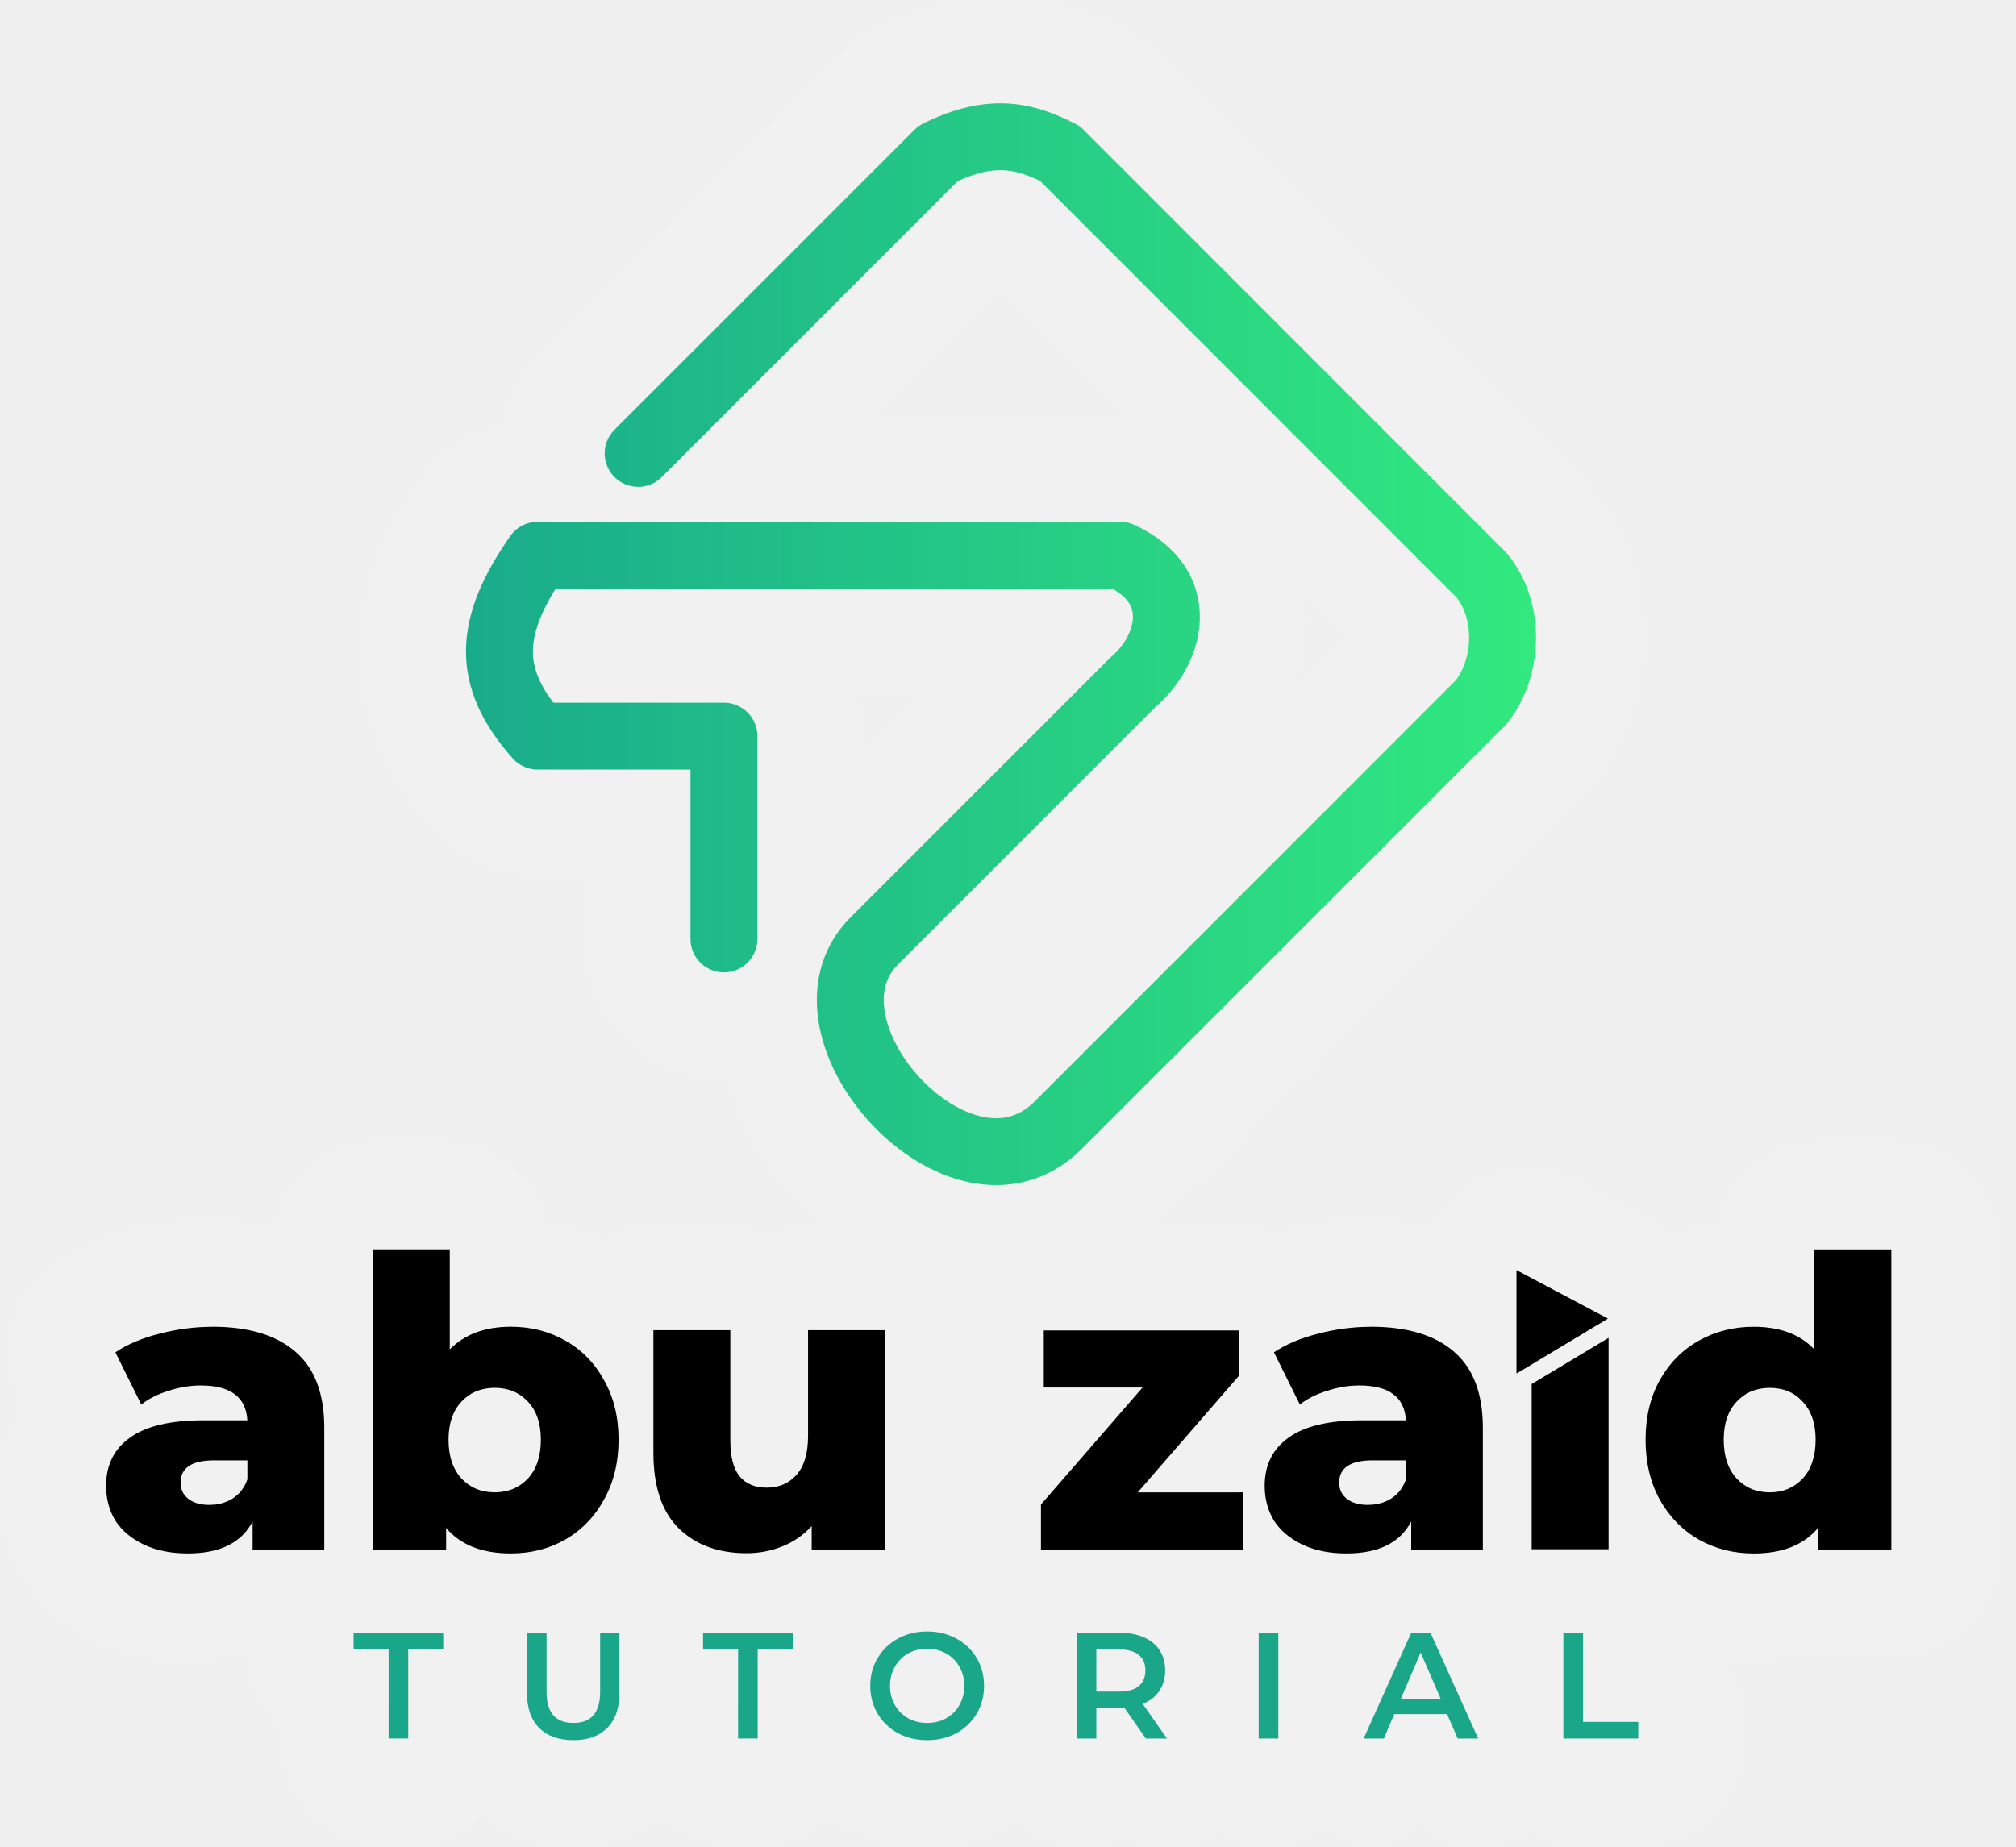
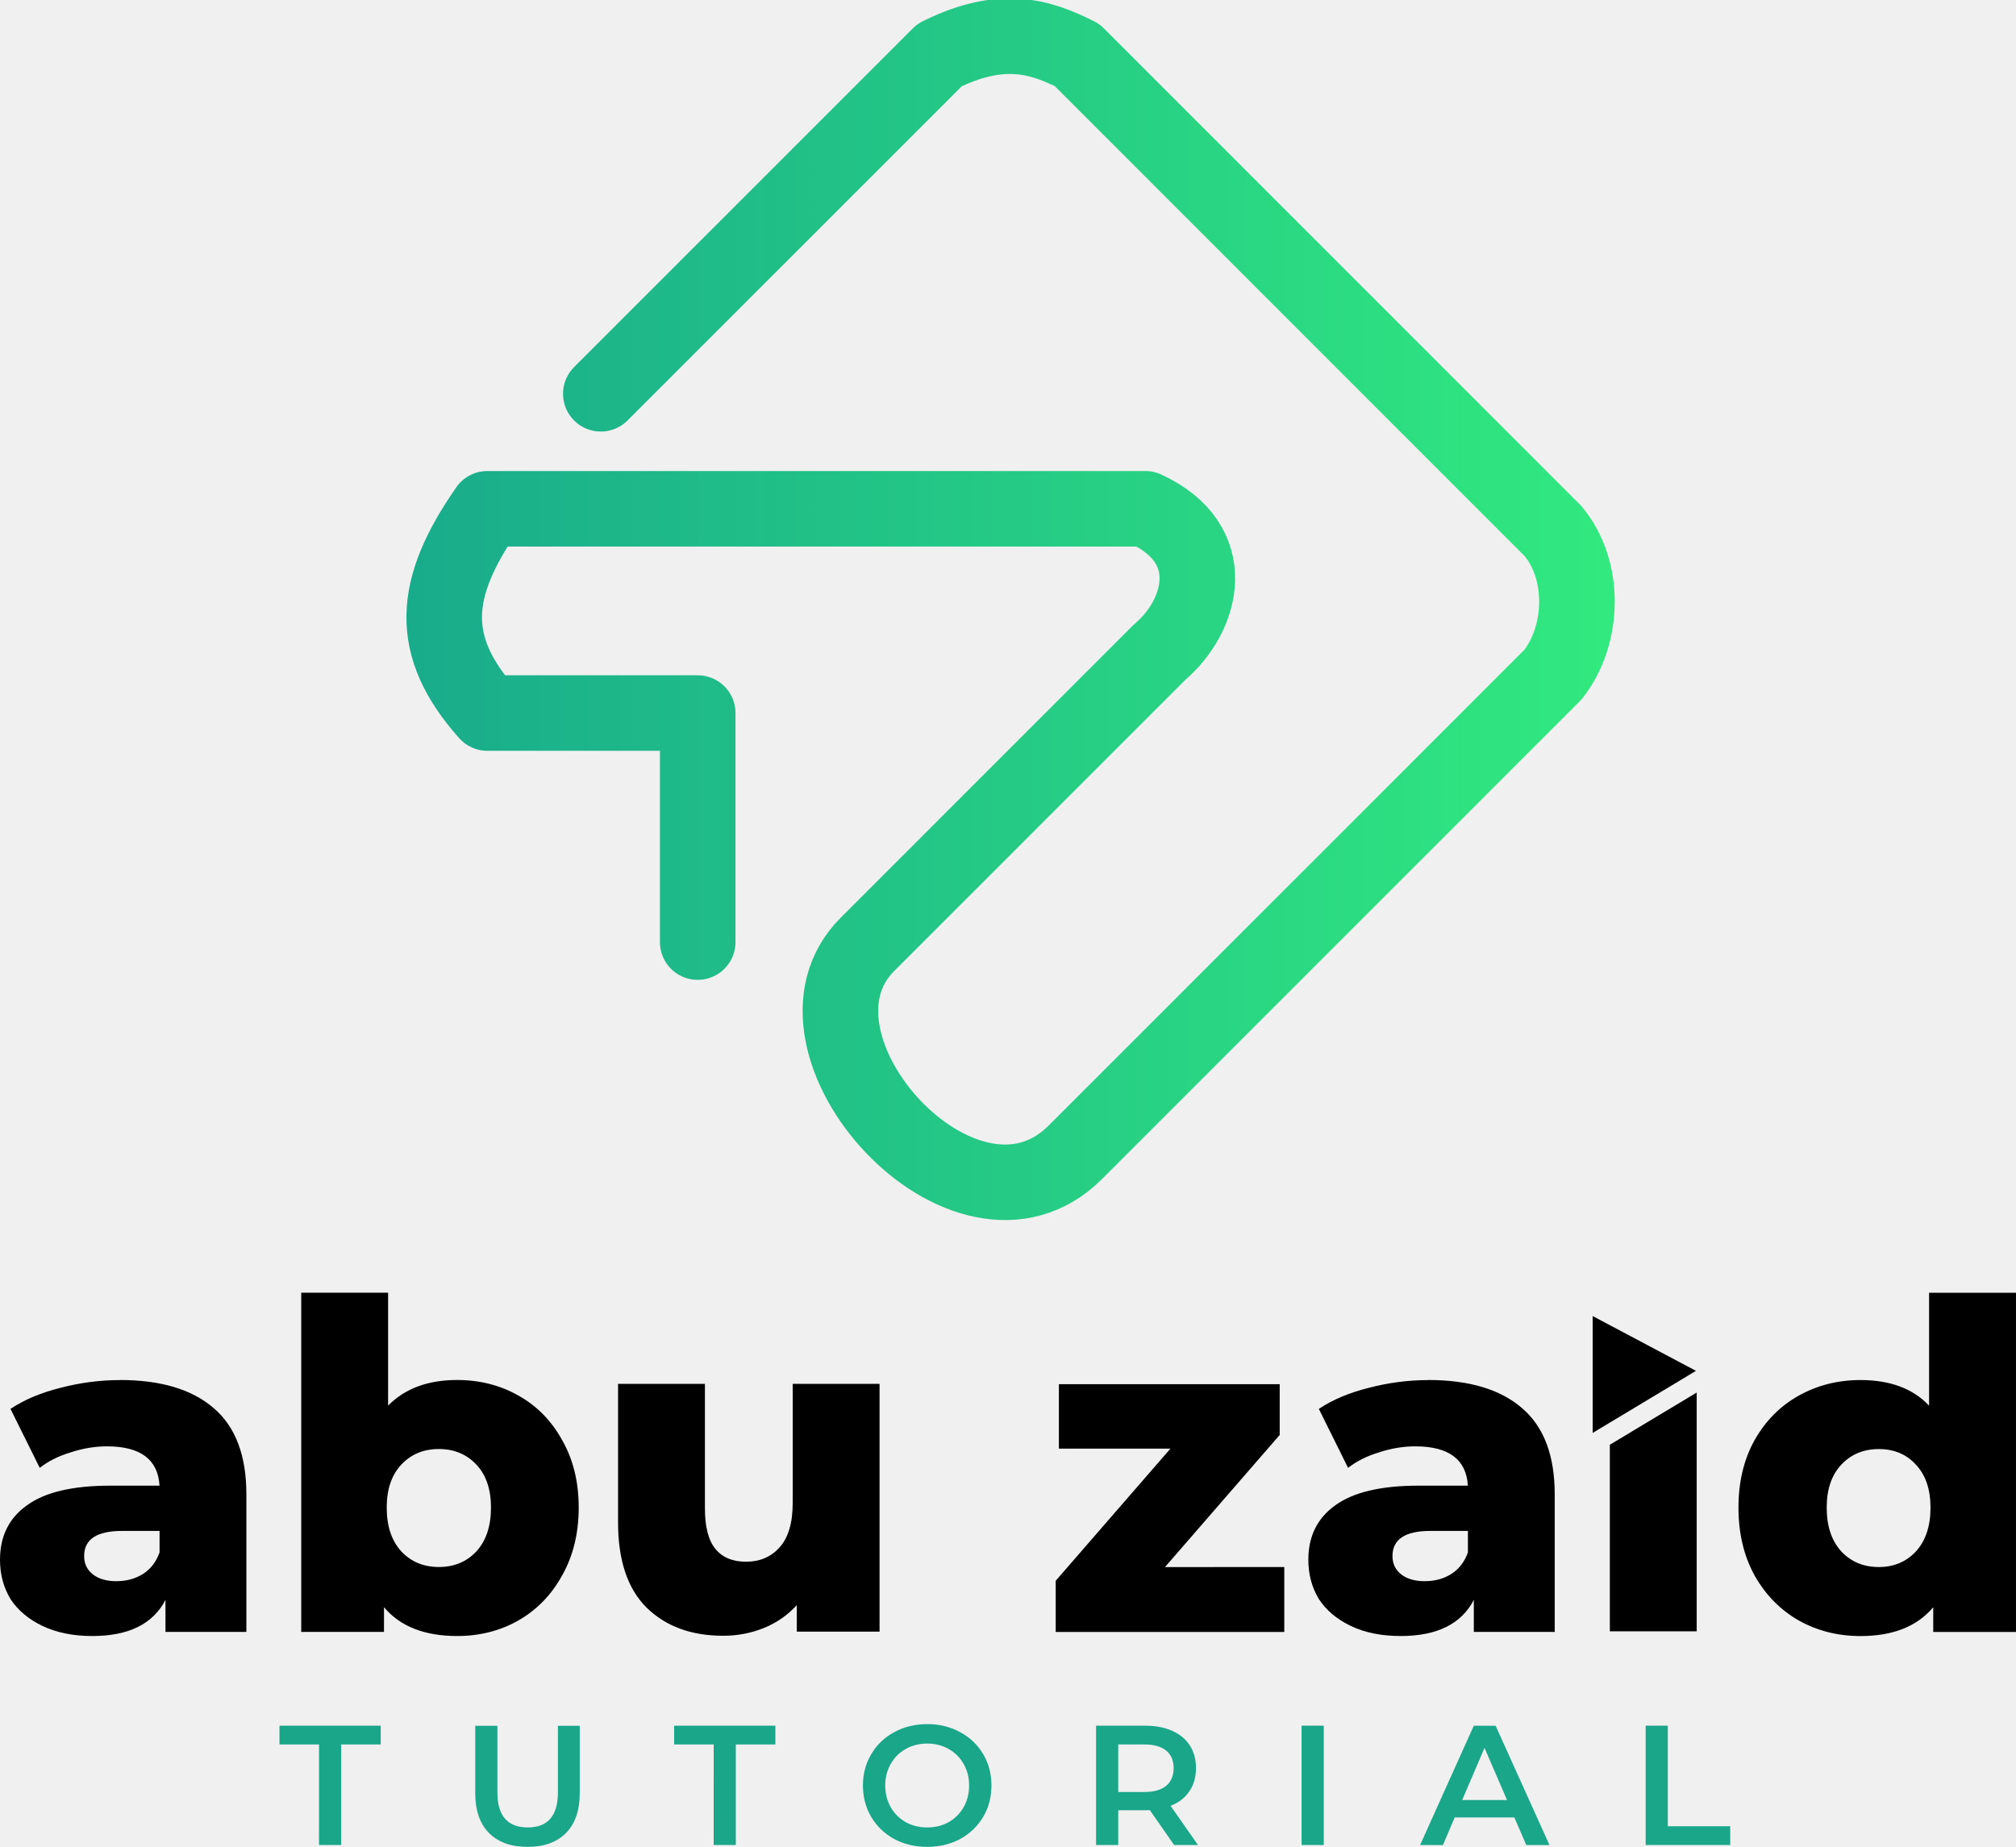
- <svg xmlns="http://www.w3.org/2000/svg" xmlns:xlink="http://www.w3.org/1999/xlink" width="94.998" height="87.02" version="1.1" viewBox="0 0 25.135 23.024" id="svg53">
+ <svg xmlns="http://www.w3.org/2000/svg" xmlns:xlink="http://www.w3.org/1999/xlink" width="87.303" height="80" version="1.1" viewBox="0 0 23.099 21.167" id="svg53">
  <defs id="defs7">
    <linearGradient id="linearGradient128758" x1="415.99" x2="480.87" y1="209.59" y2="209.59" gradientTransform="matrix(0.2121966,0,0,0.2123797,-82.55031,-36.63042)" gradientUnits="userSpaceOnUse">
      <stop stop-color="#19ac8b" offset="0" id="stop2" />
      <stop stop-color="#31e97f" offset="1" id="stop4" />
    </linearGradient>
    <linearGradient xlink:href="#linearGradient128758" id="linearGradient2725" gradientUnits="userSpaceOnUse" gradientTransform="matrix(0.2121966,0,0,0.2123797,-82.55031,-36.63042)" x1="415.99" y1="209.59" x2="480.87" y2="209.59" />
  </defs>
-   <g id="g2723" transform="matrix(0.9568095,0,0,0.9562672,0.4268918,0.5037002)" style="display:inline;stroke-width:1.045">
-     <path style="color:#000000;fill:#ffffff;fill-opacity:0.07;stroke-linecap:round;stroke-linejoin:round;-inkscape-stroke:none" d="m 47.602,-1.988 c -1.926,-0.011 -4.056,0.449 -6.109,1.469 -4.77e-4,2.3656e-4 -0.002,-2.3667e-4 -0.002,0 -0.657,0.325 -1.257,0.755 -1.777,1.271 -0.004,0.004 -0.008,0.008 -0.012,0.012 L 24.93,15.549 c -0.951,0.95 -1.432,2.158 -1.691,3.408 -1.596,0.393 -3.078,1.169 -4.031,2.547 -5.37e-4,7.76e-4 -0.001,0.001 -0.002,0.002 -1.586,2.283 -3.046,5.056 -3.098,8.436 -0.054,3.505 1.559,6.568 3.596,8.861 6.16e-4,6.96e-4 0.001,0.001 0.002,0.002 1.289,1.454 3.145,2.29 5.088,2.291 h 0.002 2.371 v 3.195 c -6e-6,0.005 -6e-6,0.009 0,0.014 0.01,3.683 3.103,6.775 6.785,6.785 h 0.008 c 0.061,6.7e-5 0.113,-0.034 0.174,-0.035 0.734,2.31 1.88,4.389 3.494,6.049 0.464,0.477 1.062,0.819 1.584,1.242 H 38.109 c -0.685,0.134 -1.335,0.404 -1.914,0.793 -0.579,-0.389 -1.23,-0.659 -1.914,-0.793 h -3.787 c -0.844,0.127 -1.644,0.458 -2.33,0.965 C 27.22,58.849 26.222,58.558 25.191,58.393 24.67,56.158 22.752,54.524 20.463,54.365 h -3.787 c -2.389,0.145 -4.374,1.893 -4.82,4.244 -1.03,-0.234 -2.071,-0.434 -3.094,-0.434 -1.311,0 -2.618,0.178 -3.883,0.506 -1.311,0.33 -2.598,0.841 -3.781,1.631 -2.186,1.459 -2.949,4.313 -1.783,6.668 l 0.158,0.32 C -1.226,68.57 -1.688,69.954 -1.688,71.244 c 0,1.475 0.403,3.082 1.213,4.422 0.028,0.047 0.057,0.093 0.086,0.139 0.887,1.369 2.198,2.414 3.523,3.049 h 0.002 c 1.457,0.697 2.99,0.949 4.43,0.949 0.81,0 1.691,-0.172 2.574,-0.434 0.151,0.071 0.306,0.135 0.463,0.191 0.069,1.339 0.649,2.6 1.621,3.523 v 0.613 c -4.65e-4,2.887 2.34,5.228 5.227,5.229 h 0.967 c 1.36,-0.01 2.662,-0.549 3.631,-1.504 1.411,1.012 3.086,1.586 4.498,1.586 1.403,10e-7 3.074,-0.577 4.484,-1.588 0.969,0.956 2.272,1.496 3.633,1.506 h 0.965 c 1.348,-0.014 2.638,-0.549 3.602,-1.492 0.269,0.196 0.518,0.435 0.801,0.59 0.014,0.007 0.027,0.014 0.041,0.021 1.215,0.651 2.613,0.963 3.902,0.963 1.29,0 2.687,-0.312 3.902,-0.963 0.014,-0.007 0.027,-0.014 0.041,-0.021 0.158,-0.087 0.293,-0.23 0.447,-0.33 0.837,0.714 1.878,1.145 2.975,1.232 h 0.967 c 0.477,-0.122 0.935,-0.312 1.359,-0.562 0.337,0.229 0.699,0.418 1.08,0.562 h 1.039 c 0.951,-0.001 1.883,-0.262 2.697,-0.754 0.554,0.364 1.171,0.62 1.82,0.754 h 0.967 c 0.864,-0.125 1.684,-0.465 2.383,-0.988 0.534,0.448 1.152,0.785 1.818,0.99 h 0.996 c 0.681,-0.268 1.299,-0.676 1.812,-1.197 0.517,0.523 1.139,0.931 1.824,1.197 h 1.01 c 0.895,-0.006 1.773,-0.241 2.551,-0.684 0.505,0.32 1.061,0.55 1.645,0.682 h 3.688 c 2.886,-6.13e-4 5.226,-2.34 5.227,-5.227 v -0.818 c -0.054,-1.228 -0.539,-2.397 -1.369,-3.303 0.61,0.104 1.221,0.229 1.828,0.229 0.781,0 1.616,-0.276 2.441,-0.48 0.235,0.118 0.478,0.219 0.729,0.301 h 3.607 c 2.886,-6.13e-4 5.226,-2.34 5.227,-5.227 V 59.594 C 96.685,56.707 94.345,54.368 91.459,54.367 H 87.672 c -2.291,0.159 -4.21,1.793 -4.73,4.029 -0.788,0.127 -1.54,0.348 -2.287,0.646 -0.213,-0.24 -0.448,-0.459 -0.701,-0.656 l -4.504,-2.391 c -2.528,-0.95 -5.364,0.181 -6.543,2.611 -1.026,-0.232 -2.065,-0.432 -3.084,-0.432 -1.311,0 -2.618,0.178 -3.883,0.506 -0.307,0.077 -0.585,0.284 -0.889,0.383 -0.521,-0.334 -1.097,-0.573 -1.701,-0.705 h -4.213 c 0.033,-0.032 0.075,-0.05 0.107,-0.082 v -0.002 l 20.836,-20.855 0.004,-0.006 c 0.19,-0.19 0.369,-0.389 0.535,-0.6 0.003,-0.005 0.006,-0.009 0.01,-0.014 3.328,-4.256 3.503,-10.406 -0.115,-14.779 -0.105,-0.129 -0.212,-0.258 -0.326,-0.379 -0.034,-0.036 -0.069,-0.072 -0.104,-0.107 l -20.75,-20.764 C 54.821,0.256 54.229,-0.172 53.58,-0.5 l -0.004,-0.004 c -1.29,-0.65 -3.041,-1.306 -5.162,-1.455 -0.277,-0.019 -0.547,-0.028 -0.812,-0.029 z m -0.09,14.184 6.479,6.482 c -0.162,-0.013 -0.308,-0.104 -0.471,-0.105 -0.01,-3.1e-5 -0.021,-3.1e-5 -0.031,0 H 41.141 Z m 8.818,7.002 0.031,0.016 c -0.003,-0.001 -0.007,-5.36e-4 -0.01,-0.002 -0.008,-0.004 -0.014,-0.01 -0.021,-0.014 z m 6.012,7.84 2.439,2.441 -3.199,3.201 c 0.553,-1.225 0.95,-2.565 0.98,-4.062 0.011,-0.548 -0.141,-1.054 -0.221,-1.58 z m -22.012,5.141 h 3.623 l -3.184,3.188 v -1.076 c 6e-6,-0.005 6e-6,-0.009 0,-0.014 -0.002,-0.739 -0.209,-1.426 -0.439,-2.098 z m -11.637,27.34 0.031,0.018 c -0.006,-0.003 -0.012,-0.005 -0.018,-0.008 -0.005,-0.003 -0.009,-0.007 -0.014,-0.01 z" transform="scale(0.2645833)" id="path3508" />
-     <path d="M 8.987,11.718 V 9.073 H 6.56 c -0.687,-0.773 -0.641,-1.438 0,-2.359 h 7.592 c 0.88,0.404 0.666,1.231 0.163,1.658 l -3.37,3.373 c -1.143,1.144 1.135,3.666 2.399,2.401 L 18.857,8.628 c 0.359,-0.46 0.376,-1.204 0,-1.656 L 13.365,1.474 c -0.416,-0.21 -0.864,-0.36 -1.587,0 l -3.909,3.912" fill="none" stroke="url(#linearGradient128758)" stroke-linecap="round" stroke-linejoin="round" stroke-width="0.872" id="path9" style="stroke:url(#linearGradient2725)" />
-     <g transform="matrix(0.4984144,0,0,0.4988444,-218.2899,-120.7262)" stroke-width="1.002" id="g29">
-       <g stroke-width="0.265" id="g21">
-         <path d="m 442.62,275.64 q 1.429,0 2.18,0.656 0.751,0.646 0.751,1.99 v 3.186 h -1.873 v -0.741 q -0.434,0.836 -1.693,0.836 -0.667,0 -1.154,-0.233 -0.487,-0.233 -0.741,-0.624 -0.243,-0.402 -0.243,-0.91 0,-0.815 0.624,-1.259 0.624,-0.455 1.926,-0.455 h 1.143 q -0.053,-0.91 -1.217,-0.91 -0.413,0 -0.836,0.138 -0.423,0.127 -0.72,0.36 l -0.677,-1.365 q 0.476,-0.318 1.154,-0.487 0.688,-0.18 1.376,-0.18 z m -0.074,4.657 q 0.349,0 0.614,-0.169 0.265,-0.169 0.381,-0.497 v -0.497 h -0.868 q -0.878,0 -0.878,0.582 0,0.265 0.201,0.423 0.201,0.159 0.55,0.159 z" id="path11" style="stroke-width:0.265" />
-         <path d="m 450.43,275.64 q 0.783,0 1.418,0.36 0.646,0.36 1.016,1.037 0.381,0.667 0.381,1.556 0,0.889 -0.381,1.566 -0.37,0.677 -1.016,1.048 -0.635,0.36 -1.418,0.36 -1.132,0 -1.693,-0.667 v 0.572 h -1.916 v -7.853 h 2.011 v 2.614 q 0.582,-0.593 1.598,-0.593 z m -0.423,4.329 q 0.529,0 0.868,-0.36 0.339,-0.37 0.339,-1.016 0,-0.635 -0.339,-0.995 -0.339,-0.36 -0.868,-0.36 -0.529,0 -0.868,0.36 -0.339,0.36 -0.339,0.995 0,0.646 0.339,1.016 0.339,0.36 0.868,0.36 z" id="path13" style="stroke-width:0.265" />
-         <path d="m 460.21,275.73 v 5.736 h -1.916 v -0.614 q -0.318,0.349 -0.762,0.529 -0.445,0.18 -0.942,0.18 -1.111,0 -1.778,-0.656 -0.656,-0.656 -0.656,-1.968 v -3.207 h 2.011 v 2.879 q 0,0.646 0.243,0.942 0.243,0.296 0.709,0.296 0.476,0 0.773,-0.328 0.307,-0.339 0.307,-1.027 v -2.762 z" id="path15" style="stroke-width:0.265" />
-         <path d="m 469.58,279.97 v 1.503 h -5.292 v -1.185 l 2.656,-3.059 h -2.582 v -1.492 h 5.112 v 1.175 l -2.656,3.059 z" id="path17" style="stroke-width:0.265" />
-         <path d="m 472.91,275.64 q 1.429,0 2.18,0.656 0.751,0.646 0.751,1.99 v 3.186 h -1.873 v -0.741 q -0.434,0.836 -1.693,0.836 -0.667,0 -1.154,-0.233 -0.487,-0.233 -0.741,-0.624 -0.243,-0.402 -0.243,-0.91 0,-0.815 0.624,-1.259 0.624,-0.455 1.926,-0.455 h 1.143 q -0.053,-0.91 -1.217,-0.91 -0.413,0 -0.836,0.138 -0.423,0.127 -0.72,0.36 l -0.677,-1.365 q 0.476,-0.318 1.154,-0.487 0.688,-0.18 1.376,-0.18 z m -0.074,4.657 q 0.349,0 0.614,-0.169 0.265,-0.169 0.381,-0.497 v -0.497 h -0.868 q -0.878,0 -0.878,0.582 0,0.265 0.201,0.423 0.201,0.159 0.55,0.159 z" id="path19" style="stroke-width:0.265" />
+   <g id="g2723" transform="matrix(0.9568095,0,0,0.9562672,0.4268919,0.5078845)" style="display:inline;stroke-width:1.045">
+     <g id="g946" transform="matrix(1.0378,0,0,1.0378,-1.417862,-1.40123)">
+       <path d="M 8.987,11.718 V 9.073 H 6.56 c -0.687,-0.773 -0.641,-1.438 0,-2.359 h 7.592 c 0.88,0.404 0.666,1.231 0.163,1.658 l -3.37,3.373 c -1.143,1.144 1.135,3.666 2.399,2.401 L 18.857,8.628 c 0.359,-0.46 0.376,-1.204 0,-1.656 L 13.365,1.474 c -0.416,-0.21 -0.864,-0.36 -1.587,0 l -3.909,3.912" fill="none" stroke="url(#linearGradient128758)" stroke-linecap="round" stroke-linejoin="round" stroke-width="0.872" id="path9" style="stroke:url(#linearGradient2725)" />
+       <g transform="matrix(0.4984144,0,0,0.4988444,-218.2899,-120.7262)" stroke-width="1.002" id="g29">
+         <g stroke-width="0.265" id="g21">
+           <path d="m 442.62,275.64 q 1.429,0 2.18,0.656 0.751,0.646 0.751,1.99 v 3.186 h -1.873 v -0.741 q -0.434,0.836 -1.693,0.836 -0.667,0 -1.154,-0.233 -0.487,-0.233 -0.741,-0.624 -0.243,-0.402 -0.243,-0.91 0,-0.815 0.624,-1.259 0.624,-0.455 1.926,-0.455 h 1.143 q -0.053,-0.91 -1.217,-0.91 -0.413,0 -0.836,0.138 -0.423,0.127 -0.72,0.36 l -0.677,-1.365 q 0.476,-0.318 1.154,-0.487 0.688,-0.18 1.376,-0.18 z m -0.074,4.657 q 0.349,0 0.614,-0.169 0.265,-0.169 0.381,-0.497 v -0.497 h -0.868 q -0.878,0 -0.878,0.582 0,0.265 0.201,0.423 0.201,0.159 0.55,0.159 z" id="path11" style="stroke-width:0.265" />
+           <path d="m 450.43,275.64 q 0.783,0 1.418,0.36 0.646,0.36 1.016,1.037 0.381,0.667 0.381,1.556 0,0.889 -0.381,1.566 -0.37,0.677 -1.016,1.048 -0.635,0.36 -1.418,0.36 -1.132,0 -1.693,-0.667 v 0.572 h -1.916 v -7.853 h 2.011 v 2.614 q 0.582,-0.593 1.598,-0.593 z m -0.423,4.329 q 0.529,0 0.868,-0.36 0.339,-0.37 0.339,-1.016 0,-0.635 -0.339,-0.995 -0.339,-0.36 -0.868,-0.36 -0.529,0 -0.868,0.36 -0.339,0.36 -0.339,0.995 0,0.646 0.339,1.016 0.339,0.36 0.868,0.36 z" id="path13" style="stroke-width:0.265" />
+           <path d="m 460.21,275.73 v 5.736 h -1.916 v -0.614 q -0.318,0.349 -0.762,0.529 -0.445,0.18 -0.942,0.18 -1.111,0 -1.778,-0.656 -0.656,-0.656 -0.656,-1.968 v -3.207 h 2.011 v 2.879 q 0,0.646 0.243,0.942 0.243,0.296 0.709,0.296 0.476,0 0.773,-0.328 0.307,-0.339 0.307,-1.027 v -2.762 z" id="path15" style="stroke-width:0.265" />
+           <path d="m 469.58,279.97 v 1.503 h -5.292 v -1.185 l 2.656,-3.059 h -2.582 v -1.492 h 5.112 v 1.175 l -2.656,3.059 z" id="path17" style="stroke-width:0.265" />
+           <path d="m 472.91,275.64 q 1.429,0 2.18,0.656 0.751,0.646 0.751,1.99 v 3.186 h -1.873 v -0.741 q -0.434,0.836 -1.693,0.836 -0.667,0 -1.154,-0.233 -0.487,-0.233 -0.741,-0.624 -0.243,-0.402 -0.243,-0.91 0,-0.815 0.624,-1.259 0.624,-0.455 1.926,-0.455 h 1.143 q -0.053,-0.91 -1.217,-0.91 -0.413,0 -0.836,0.138 -0.423,0.127 -0.72,0.36 l -0.677,-1.365 q 0.476,-0.318 1.154,-0.487 0.688,-0.18 1.376,-0.18 z m -0.074,4.657 q 0.349,0 0.614,-0.169 0.265,-0.169 0.381,-0.497 v -0.497 h -0.868 q -0.878,0 -0.878,0.582 0,0.265 0.201,0.423 0.201,0.159 0.55,0.159 z" id="path19" style="stroke-width:0.265" />
+         </g>
+         <path transform="scale(0.26458)" d="m 1810.9,1042.9 -7.6,4.566 v 16.324 h 7.6 z" stroke-width="1.002" id="path23" />
+         <path d="m 486.52,273.62 v 7.853 h -1.916 v -0.572 q -0.561,0.667 -1.683,0.667 -0.783,0 -1.429,-0.36 -0.646,-0.37 -1.027,-1.048 -0.37,-0.677 -0.37,-1.566 0,-0.889 0.37,-1.556 0.381,-0.677 1.027,-1.037 0.646,-0.36 1.429,-0.36 1.027,0 1.587,0.593 v -2.614 z m -3.175,6.35 q 0.519,0 0.857,-0.36 0.339,-0.37 0.339,-1.016 0,-0.635 -0.339,-0.995 -0.328,-0.36 -0.857,-0.36 -0.529,0 -0.868,0.36 -0.339,0.36 -0.339,0.995 0,0.646 0.339,1.016 0.339,0.36 0.868,0.36 z" stroke-width="0.265" id="path25" />
+         <path d="m 476.72,274.16 v 2.705 l 2.391,-1.437 z" id="path27" style="stroke-width:1.002" />
      </g>
-       <path transform="scale(0.26458)" d="m 1810.9,1042.9 -7.6,4.566 v 16.324 h 7.6 z" stroke-width="1.002" id="path23" />
-       <path d="m 486.52,273.62 v 7.853 h -1.916 v -0.572 q -0.561,0.667 -1.683,0.667 -0.783,0 -1.429,-0.36 -0.646,-0.37 -1.027,-1.048 -0.37,-0.677 -0.37,-1.566 0,-0.889 0.37,-1.556 0.381,-0.677 1.027,-1.037 0.646,-0.36 1.429,-0.36 1.027,0 1.587,0.593 v -2.614 z m -3.175,6.35 q 0.519,0 0.857,-0.36 0.339,-0.37 0.339,-1.016 0,-0.635 -0.339,-0.995 -0.328,-0.36 -0.857,-0.36 -0.529,0 -0.868,0.36 -0.339,0.36 -0.339,0.995 0,0.646 0.339,1.016 0.339,0.36 0.868,0.36 z" stroke-width="0.265" id="path25" />
-       <path d="m 476.72,274.16 v 2.705 l 2.391,-1.437 z" id="path27" style="stroke-width:1.002" />
-     </g>
-     <g transform="matrix(0.2121966,0,0,0.2123797,-71.01992,-36.63042)" fill="#1aa689" stroke-width="0.232" aria-label="TUTORIAL" id="g47">
-       <path d="m 356.45,271.28 h -2.151 v -1.02 h 5.506 v 1.02 h -2.151 v 5.469 h -1.205 z" id="path31" style="stroke-width:0.232" />
-       <path d="m 367.79,276.85 q -1.344,0 -2.095,-0.751 -0.751,-0.76 -0.751,-2.169 v -3.662 h 1.205 v 3.615 q 0,1.91 1.65,1.91 1.641,0 1.641,-1.91 v -3.615 h 1.187 v 3.662 q 0,1.409 -0.751,2.169 -0.742,0.751 -2.086,0.751 z" id="path33" style="stroke-width:0.232" />
-       <path d="m 377.91,271.28 h -2.151 v -1.02 h 5.506 v 1.02 h -2.151 v 5.469 h -1.205 z" id="path35" style="stroke-width:0.232" />
-       <path d="m 389.52,276.85 q -0.992,0 -1.789,-0.426 -0.797,-0.436 -1.251,-1.196 -0.454,-0.769 -0.454,-1.715 0,-0.946 0.454,-1.706 0.454,-0.769 1.251,-1.196 0.797,-0.436 1.789,-0.436 0.992,0 1.789,0.436 0.797,0.426 1.251,1.187 0.454,0.76 0.454,1.715 0,0.955 -0.454,1.715 -0.454,0.76 -1.251,1.196 -0.797,0.426 -1.789,0.426 z m 0,-1.057 q 0.649,0 1.168,-0.287 0.519,-0.297 0.816,-0.816 0.297,-0.528 0.297,-1.177 0,-0.649 -0.297,-1.168 -0.297,-0.528 -0.816,-0.816 -0.519,-0.297 -1.168,-0.297 -0.649,0 -1.168,0.297 -0.519,0.287 -0.816,0.816 -0.297,0.519 -0.297,1.168 0,0.649 0.297,1.177 0.297,0.519 0.816,0.816 0.519,0.287 1.168,0.287 z" id="path37" style="stroke-width:0.232" />
-       <path d="m 402.95,276.75 -1.326,-1.9 q -0.083,0.009 -0.25,0.009 h -1.465 v 1.891 h -1.205 v -6.489 h 2.67 q 0.844,0 1.465,0.278 0.63,0.278 0.964,0.797 0.334,0.519 0.334,1.233 0,0.732 -0.362,1.261 -0.352,0.528 -1.02,0.788 l 1.492,2.132 z m -0.028,-4.181 q 0,-0.621 -0.408,-0.955 -0.408,-0.334 -1.196,-0.334 h -1.409 v 2.586 h 1.409 q 0.788,0 1.196,-0.334 0.408,-0.343 0.408,-0.964 z" id="path39" style="stroke-width:0.232" />
-       <path d="m 409.88,270.26 h 1.205 v 6.489 H 409.88 Z" id="path41" style="stroke-width:0.232" />
-       <path d="m 421.45,275.25 h -3.244 l -0.64,1.502 h -1.242 l 2.92,-6.489 h 1.187 l 2.929,6.489 h -1.261 z m -0.399,-0.946 -1.224,-2.837 -1.214,2.837 z" id="path43" style="stroke-width:0.232" />
-       <path d="m 428.59,270.26 h 1.205 v 5.469 h 3.393 v 1.02 H 428.59 Z" id="path45" style="stroke-width:0.232" />
+       <g transform="matrix(0.2121966,0,0,0.2123797,-71.01992,-36.63042)" fill="#1aa689" stroke-width="0.232" aria-label="TUTORIAL" id="g47">
+         <path d="m 356.45,271.28 h -2.151 v -1.02 h 5.506 v 1.02 h -2.151 v 5.469 h -1.205 z" id="path31" style="stroke-width:0.232" />
+         <path d="m 367.79,276.85 q -1.344,0 -2.095,-0.751 -0.751,-0.76 -0.751,-2.169 v -3.662 h 1.205 v 3.615 q 0,1.91 1.65,1.91 1.641,0 1.641,-1.91 v -3.615 h 1.187 v 3.662 q 0,1.409 -0.751,2.169 -0.742,0.751 -2.086,0.751 z" id="path33" style="stroke-width:0.232" />
+         <path d="m 377.91,271.28 h -2.151 v -1.02 h 5.506 v 1.02 h -2.151 v 5.469 h -1.205 z" id="path35" style="stroke-width:0.232" />
+         <path d="m 389.52,276.85 q -0.992,0 -1.789,-0.426 -0.797,-0.436 -1.251,-1.196 -0.454,-0.769 -0.454,-1.715 0,-0.946 0.454,-1.706 0.454,-0.769 1.251,-1.196 0.797,-0.436 1.789,-0.436 0.992,0 1.789,0.436 0.797,0.426 1.251,1.187 0.454,0.76 0.454,1.715 0,0.955 -0.454,1.715 -0.454,0.76 -1.251,1.196 -0.797,0.426 -1.789,0.426 z m 0,-1.057 q 0.649,0 1.168,-0.287 0.519,-0.297 0.816,-0.816 0.297,-0.528 0.297,-1.177 0,-0.649 -0.297,-1.168 -0.297,-0.528 -0.816,-0.816 -0.519,-0.297 -1.168,-0.297 -0.649,0 -1.168,0.297 -0.519,0.287 -0.816,0.816 -0.297,0.519 -0.297,1.168 0,0.649 0.297,1.177 0.297,0.519 0.816,0.816 0.519,0.287 1.168,0.287 z" id="path37" style="stroke-width:0.232" />
+         <path d="m 402.95,276.75 -1.326,-1.9 q -0.083,0.009 -0.25,0.009 h -1.465 v 1.891 h -1.205 v -6.489 h 2.67 q 0.844,0 1.465,0.278 0.63,0.278 0.964,0.797 0.334,0.519 0.334,1.233 0,0.732 -0.362,1.261 -0.352,0.528 -1.02,0.788 l 1.492,2.132 z m -0.028,-4.181 q 0,-0.621 -0.408,-0.955 -0.408,-0.334 -1.196,-0.334 h -1.409 v 2.586 h 1.409 q 0.788,0 1.196,-0.334 0.408,-0.343 0.408,-0.964 z" id="path39" style="stroke-width:0.232" />
+         <path d="m 409.88,270.26 h 1.205 v 6.489 H 409.88 Z" id="path41" style="stroke-width:0.232" />
+         <path d="m 421.45,275.25 h -3.244 l -0.64,1.502 h -1.242 l 2.92,-6.489 h 1.187 l 2.929,6.489 h -1.261 z m -0.399,-0.946 -1.224,-2.837 -1.214,2.837 z" id="path43" style="stroke-width:0.232" />
+         <path d="m 428.59,270.26 h 1.205 v 5.469 h 3.393 v 1.02 H 428.59 Z" id="path45" style="stroke-width:0.232" />
+       </g>
    </g>
  </g>
</svg>
